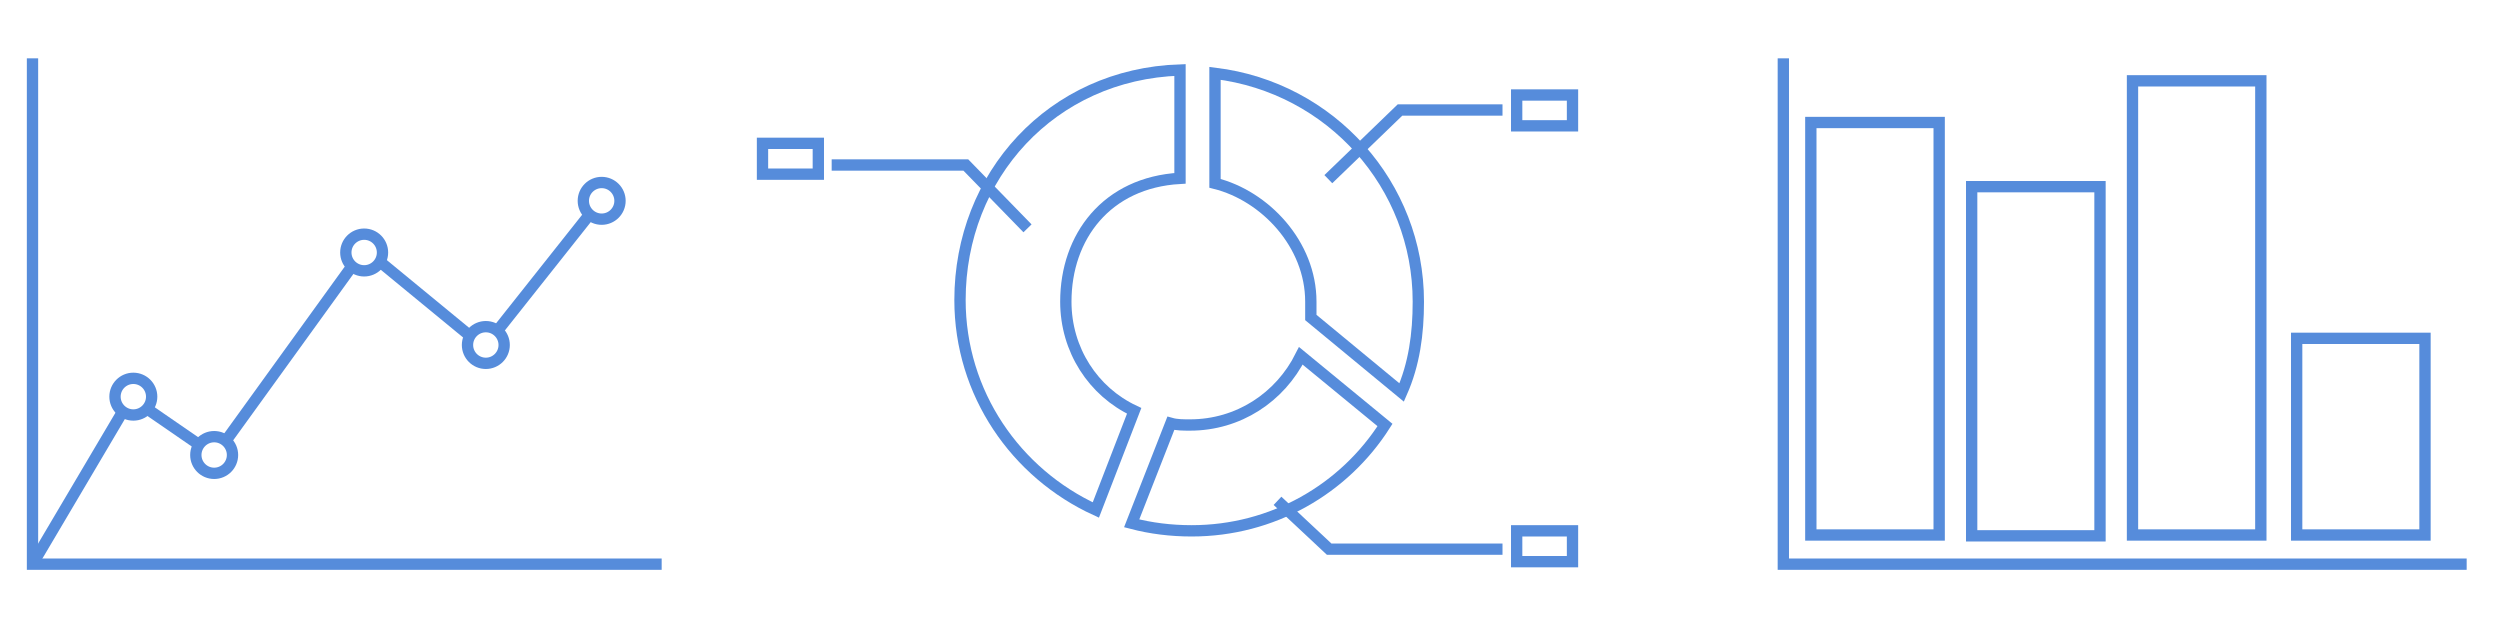
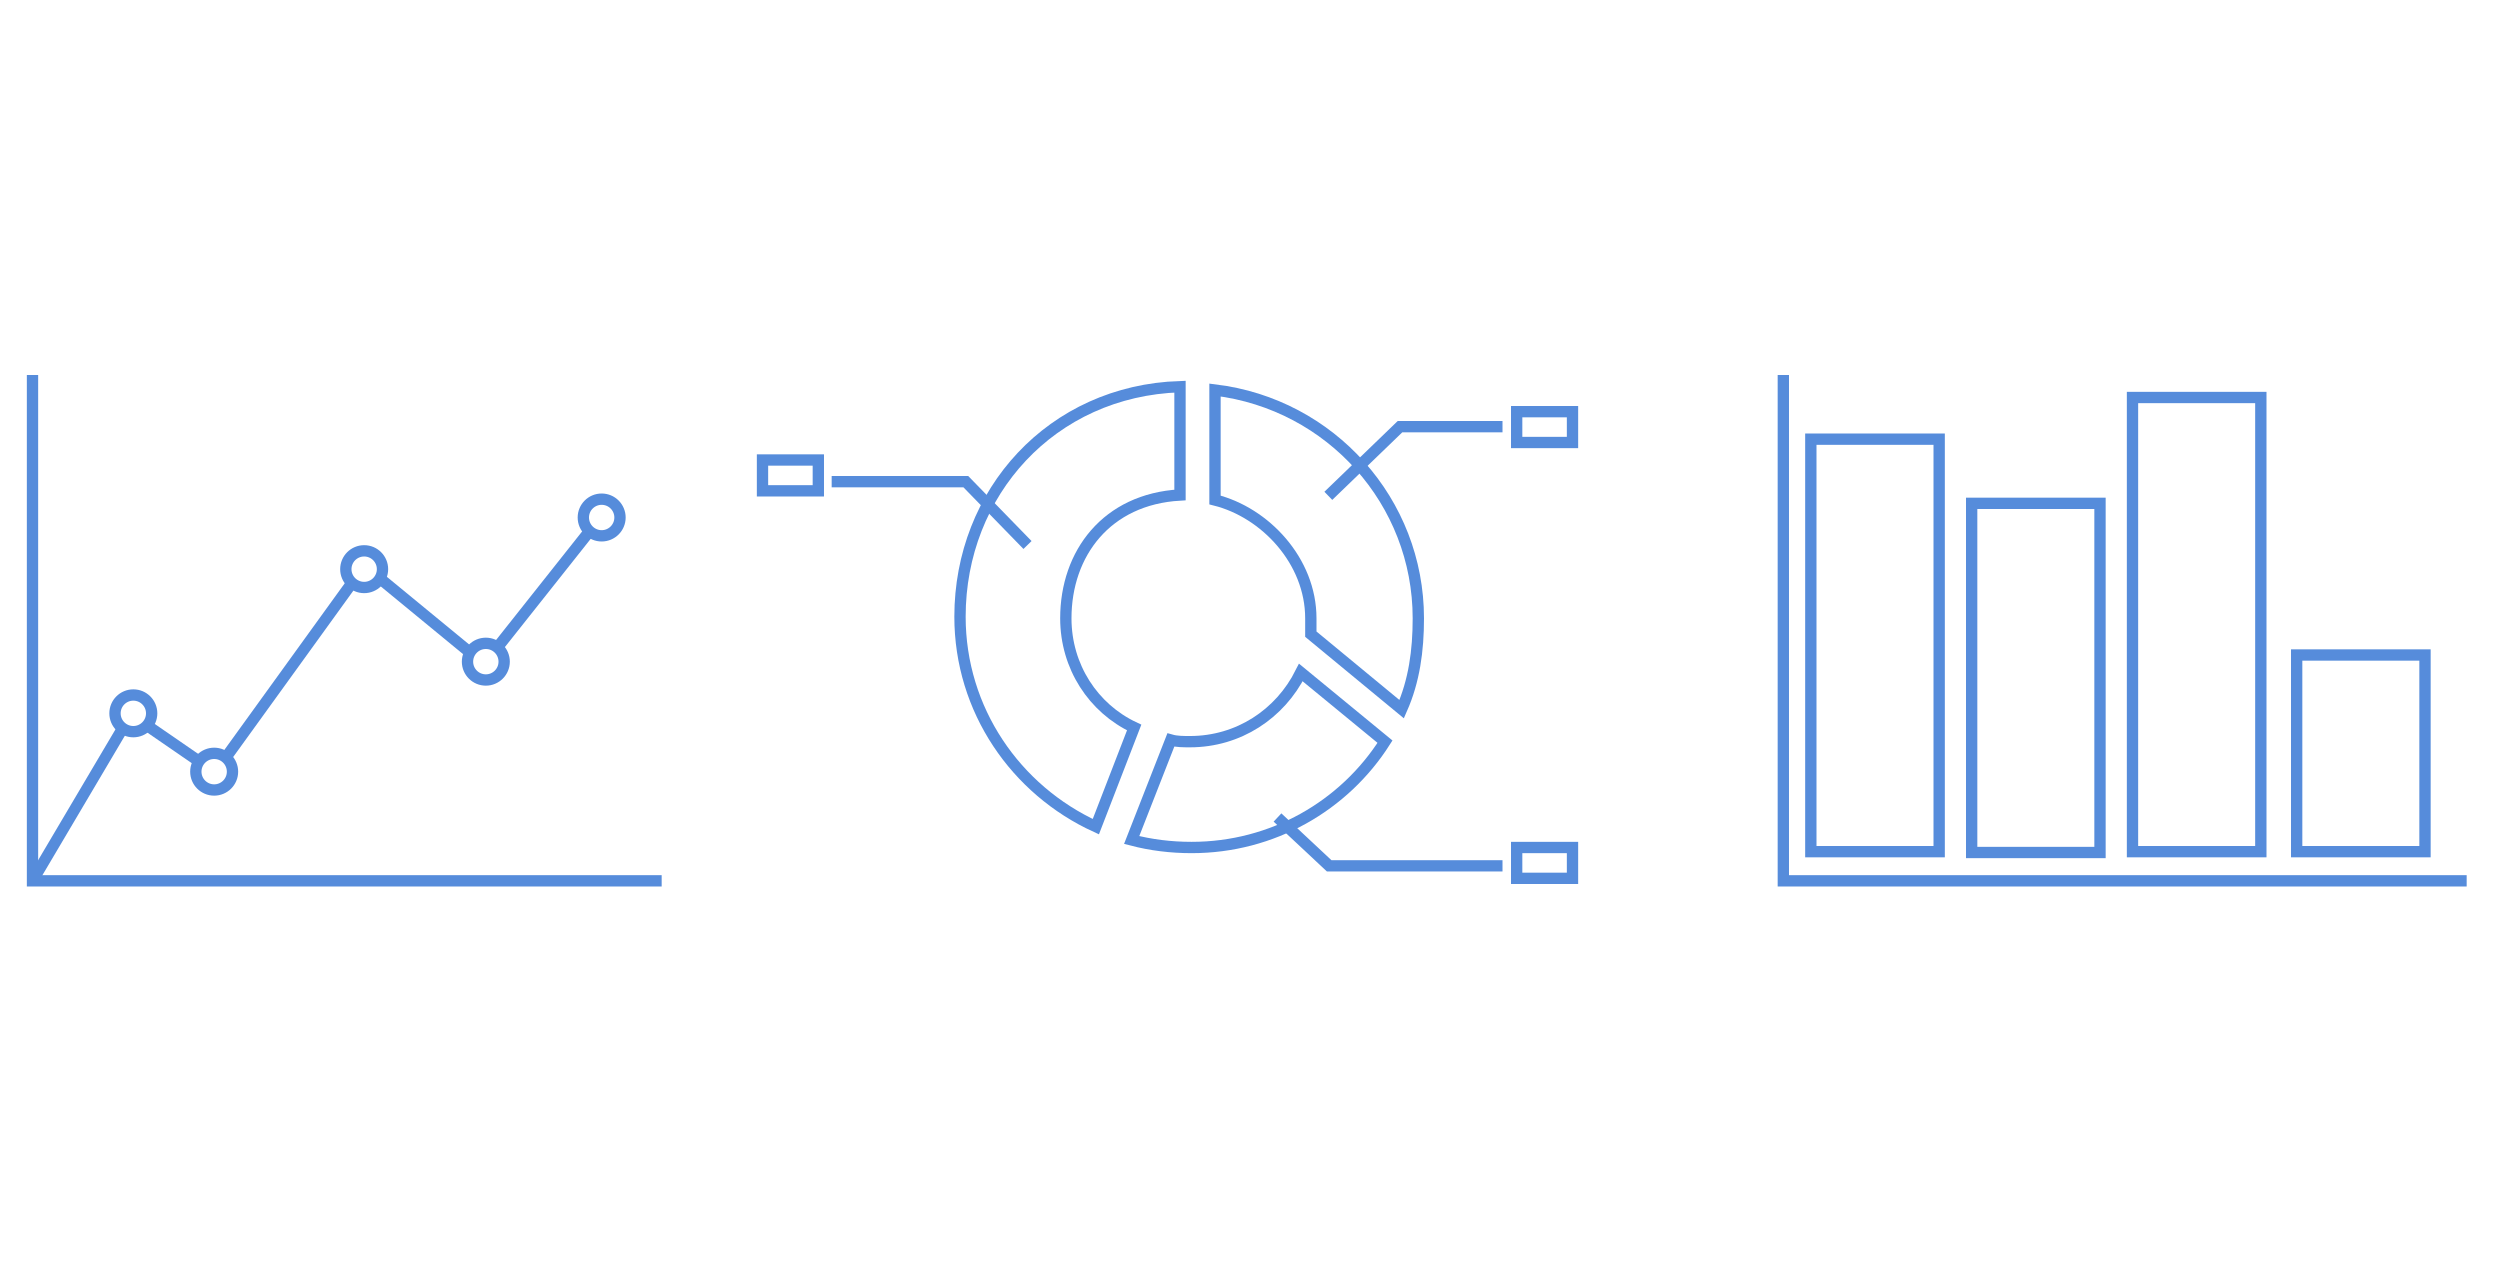
- <svg xmlns="http://www.w3.org/2000/svg" version="1.1" id="Layer_1" x="0px" y="0px" width="300px" height="76px" viewBox="-149 263 300 76" enable-background="new -149 263 300 76" xml:space="preserve">
+ <svg xmlns="http://www.w3.org/2000/svg" version="1.1" id="Layer_1" x="0px" y="0px" width="150px" height="76px" viewBox="-149 263 300 76" enable-background="new -149 263 300 76" xml:space="preserve">
  <g id="New_Symbol_3_1_">
    <g id="New_Symbol_1_1_">
	</g>
    <g id="New_Symbol_2_1_">
	</g>
    <g>
      <path id="XMLID_2_" fill="none" stroke="#568CDB" stroke-width="1.358" stroke-miterlimit="10" d="M-21.1,299.2    c0-7.8,4.9-14.3,13.7-14.8v-13c-15.4,0.5-26.4,12.7-26.4,27.6c0,11.2,6.7,20.8,16.3,25.2l4.6-11.9C-17.8,310-21.1,305-21.1,299.2z    " />
      <path fill="none" stroke="#568CDB" stroke-width="1.358" stroke-miterlimit="10" d="M8.3,299.2c0,0.6,0,1.2,0,1.9l10.9,9    c1.5-3.4,2-7,2-10.9c0-14-10.5-25.7-24.4-27.4v13.2C2.8,286.5,8.3,292.3,8.3,299.2z" />
      <path fill="none" stroke="#568CDB" stroke-width="1.358" stroke-miterlimit="10" d="M-6.2,314c-0.8,0-1.6,0-2.3-0.2l-4.7,12    c2.3,0.6,4.7,0.9,7.2,0.9c9.7,0,18.3-5,23.2-12.7l-10.1-8.3C4.6,310.7-0.4,314-6.2,314z" />
      <polyline fill="none" stroke="#568CDB" stroke-width="1.358" stroke-miterlimit="10" points="10.4,284.5 19,276.2 31.3,276.2       " />
      <polyline fill="none" stroke="#568CDB" stroke-width="1.358" stroke-miterlimit="10" points="4.3,323.1 10.5,328.9 31.3,328.9       " />
      <polyline fill="none" stroke="#568CDB" stroke-width="1.358" stroke-miterlimit="10" points="-25.7,290.4 -33.1,282.8     -49.2,282.8   " />
    </g>
    <g>
      <polyline fill="none" stroke="#568CDB" stroke-width="1.358" stroke-miterlimit="10" points="65,270 65,330.7 147,330.7   " />
      <rect x="68.3" y="277.7" fill="none" stroke="#568CDB" stroke-width="1.358" stroke-miterlimit="10" width="15.4" height="49.5" />
      <rect x="87.6" y="285.4" fill="none" stroke="#568CDB" stroke-width="1.358" stroke-miterlimit="10" width="15.4" height="41.9" />
      <rect x="106.9" y="272.7" fill="none" stroke="#568CDB" stroke-width="1.358" stroke-miterlimit="10" width="15.4" height="54.5" />
      <rect x="126.6" y="303.6" fill="none" stroke="#568CDB" stroke-width="1.358" stroke-miterlimit="10" width="15.4" height="23.6" />
    </g>
    <g>
      <polyline fill="none" stroke="#568CDB" stroke-width="1.358" stroke-miterlimit="10" points="-145.1,270 -145.1,330.7     -69.6,330.7   " />
      <line fill="none" stroke="#568CDB" stroke-width="1.358" stroke-miterlimit="10" x1="-89.4" y1="302.8" x2="-78.3" y2="288.8" />
      <line fill="none" stroke="#568CDB" stroke-width="1.358" stroke-miterlimit="10" x1="-103.3" y1="294.5" x2="-92.6" y2="303.3" />
      <line fill="none" stroke="#568CDB" stroke-width="1.358" stroke-miterlimit="10" x1="-121.9" y1="315.9" x2="-106.8" y2="295" />
      <line fill="none" stroke="#568CDB" stroke-width="1.358" stroke-miterlimit="10" x1="-131.3" y1="312.1" x2="-125.2" y2="316.3" />
      <line fill="none" stroke="#568CDB" stroke-width="1.358" stroke-miterlimit="10" x1="-145.1" y1="330.7" x2="-134.4" y2="312.6" />
      <circle fill="none" stroke="#568CDB" stroke-width="1.358" stroke-miterlimit="10" cx="-123.3" cy="317.6" r="2.2" />
      <circle fill="none" stroke="#568CDB" stroke-width="1.358" stroke-miterlimit="10" cx="-133" cy="310.6" r="2.2" />
      <circle fill="none" stroke="#568CDB" stroke-width="1.358" stroke-miterlimit="10" cx="-90.7" cy="304.4" r="2.2" />
      <circle fill="none" stroke="#568CDB" stroke-width="1.358" stroke-miterlimit="10" cx="-105.3" cy="293.3" r="2.2" />
      <circle fill="none" stroke="#568CDB" stroke-width="1.358" stroke-miterlimit="10" cx="-76.8" cy="287.1" r="2.2" />
    </g>
    <rect x="33" y="274.4" fill="none" stroke="#568CDB" stroke-width="1.358" stroke-miterlimit="10" width="6.7" height="3.7" />
    <rect x="33" y="326.7" fill="none" stroke="#568CDB" stroke-width="1.358" stroke-miterlimit="10" width="6.7" height="3.7" />
    <rect x="-57.5" y="280.2" fill="none" stroke="#568CDB" stroke-width="1.358" stroke-miterlimit="10" width="6.7" height="3.7" />
  </g>
</svg>
